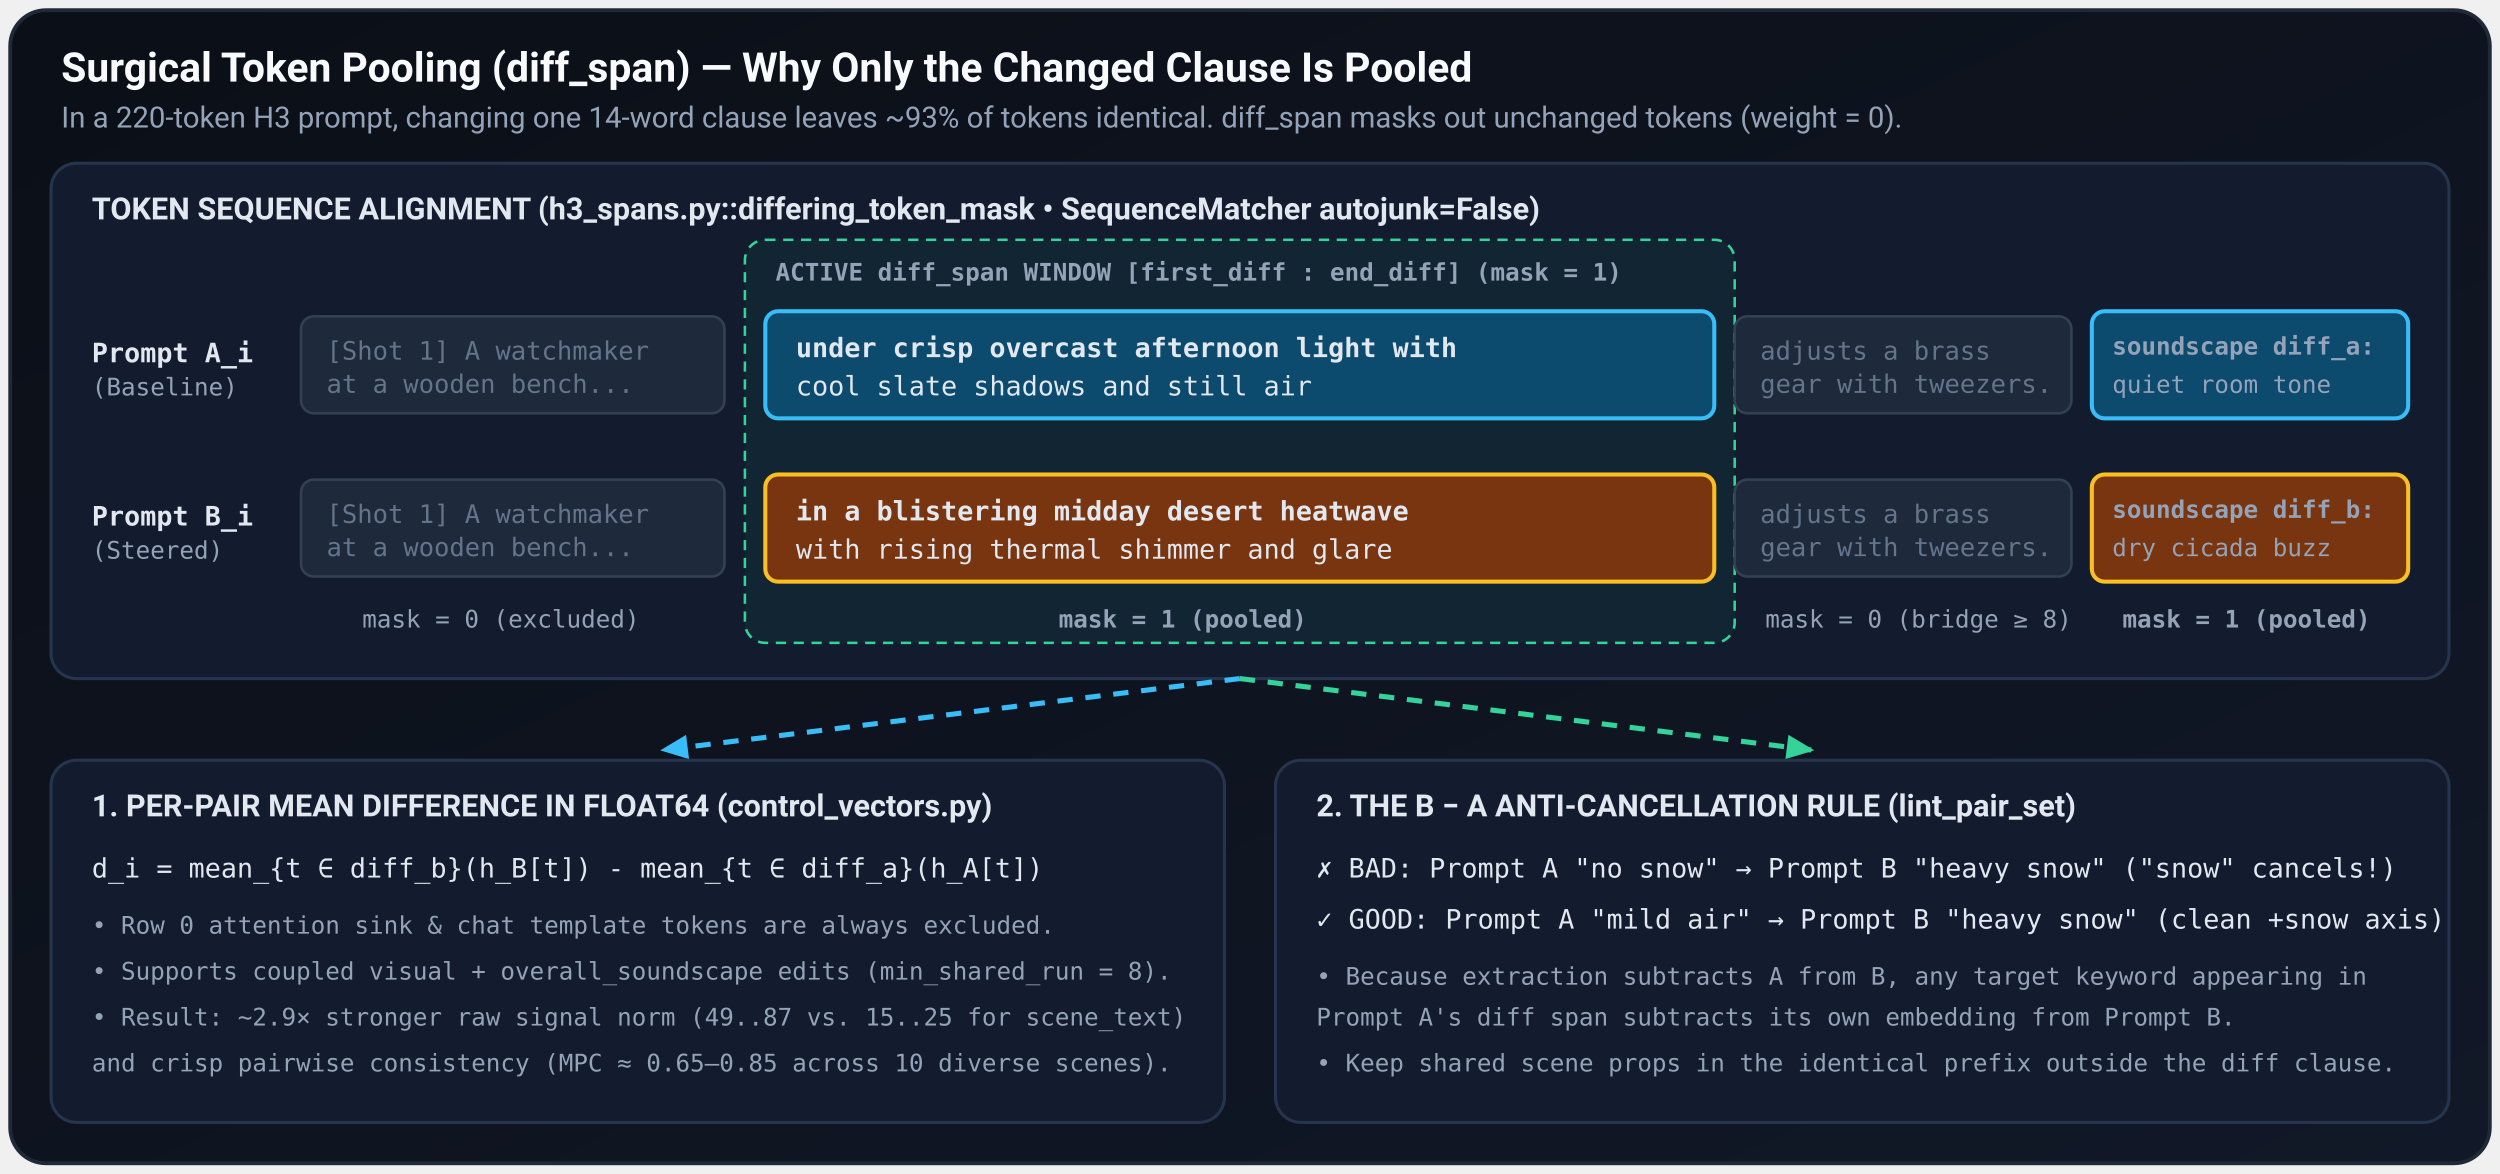
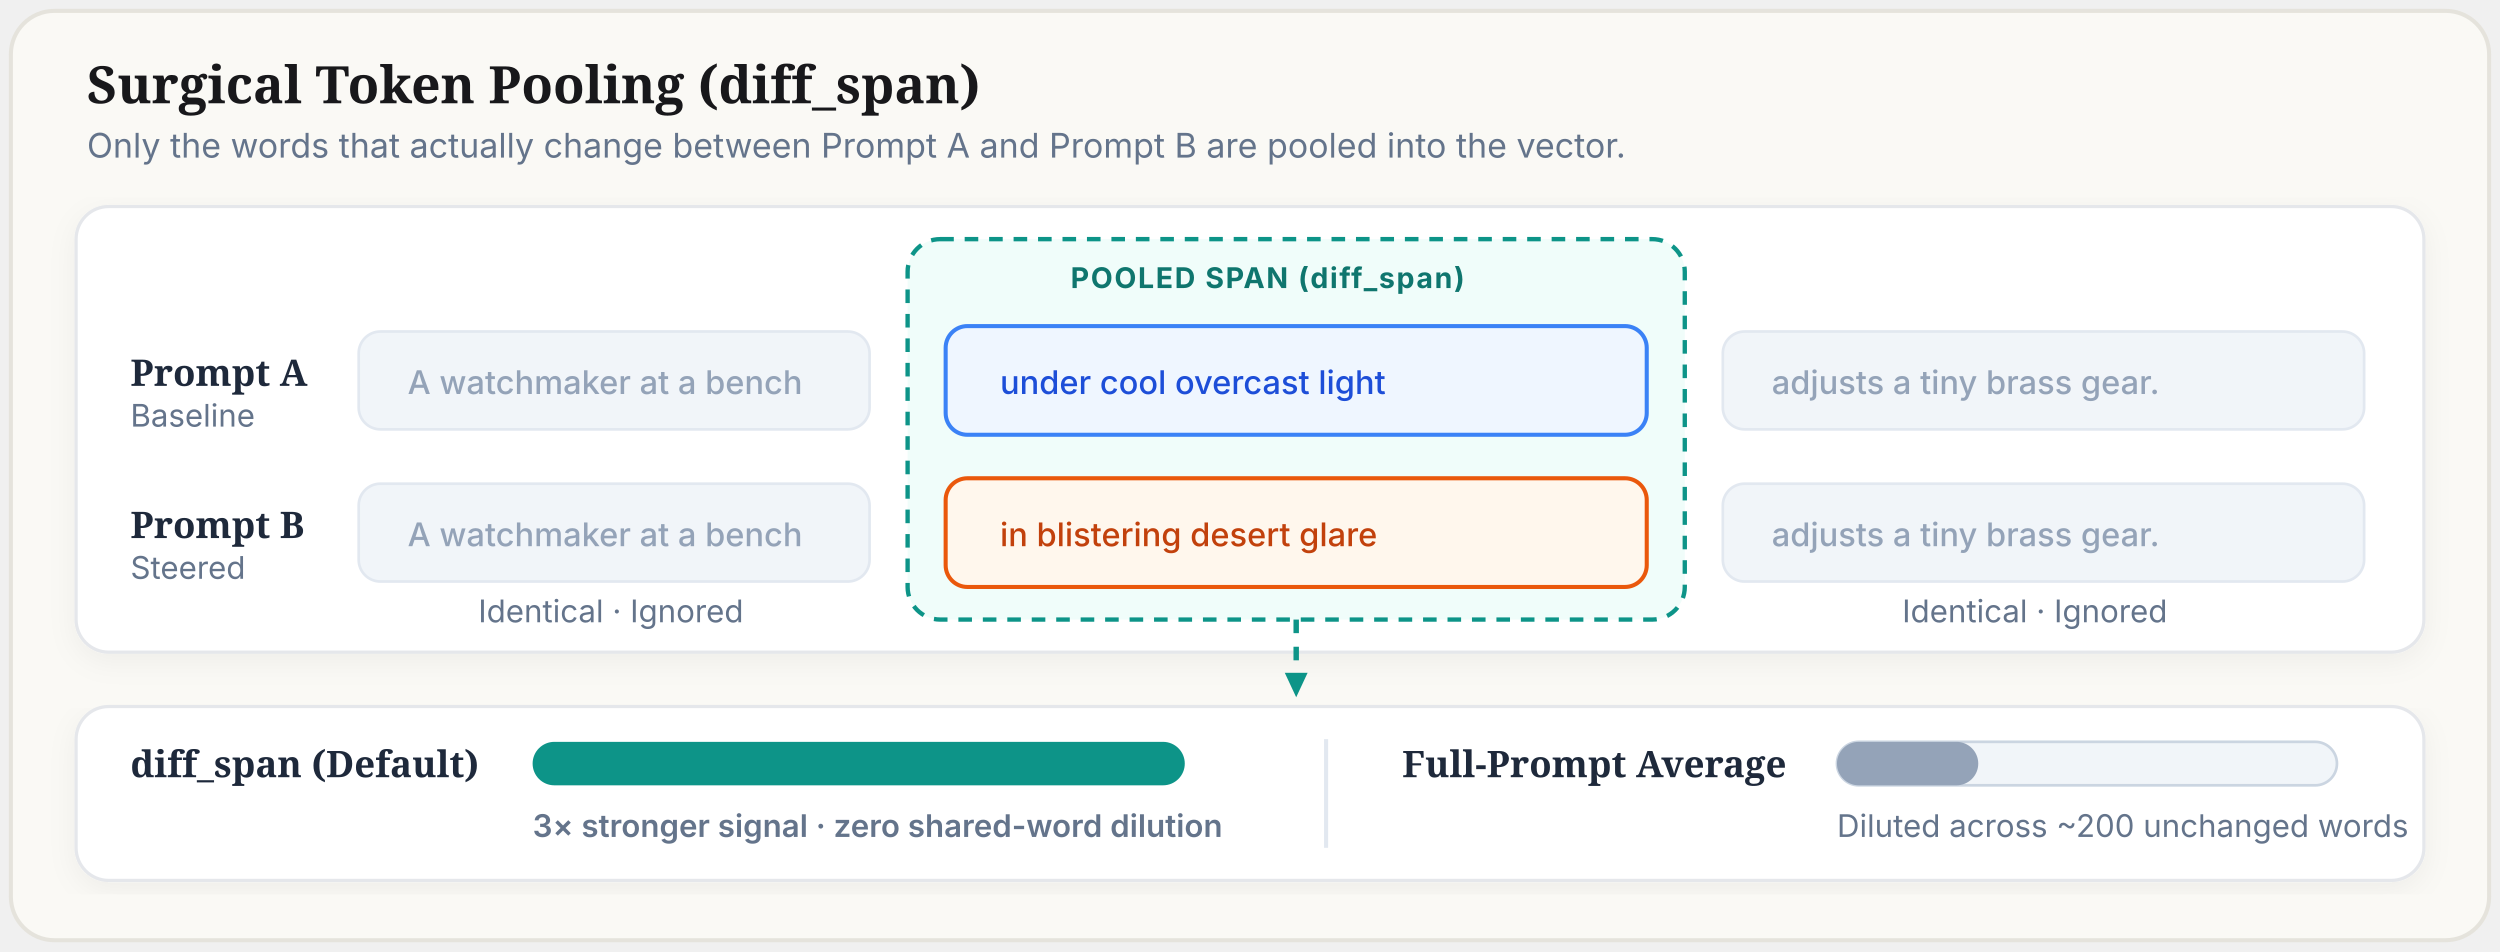
- <svg xmlns="http://www.w3.org/2000/svg" viewBox="0 0 980 460" width="100%" height="100%" role="img" aria-label="Animated explainer of diff_span token pooling vs full-prompt dilution">
+ <svg xmlns="http://www.w3.org/2000/svg" viewBox="0 0 920 350" width="100%" height="100%" role="img" aria-label="Visual explainer of surgical diff_span token pooling">
  <defs>
-     <linearGradient id="bgGrad2" x1="0%" y1="0%" x2="100%" y2="100%">
-       <stop offset="0%" stop-color="#0b0f17" />
-       <stop offset="100%" stop-color="#111827" />
-     </linearGradient>
-     <marker id="arrBlue2" viewBox="0 0 10 10" refX="8" refY="5" markerWidth="6" markerHeight="6" orient="auto-start-reverse">
-       <path d="M 0 1 L 9 5 L 0 9 z" fill="#38bdf8" />
-     </marker>
-     <marker id="arrAmber2" viewBox="0 0 10 10" refX="8" refY="5" markerWidth="6" markerHeight="6" orient="auto-start-reverse">
-       <path d="M 0 1 L 9 5 L 0 9 z" fill="#fbbf24" />
-     </marker>
-     <marker id="arrGreen2" viewBox="0 0 10 10" refX="8" refY="5" markerWidth="6" markerHeight="6" orient="auto-start-reverse">
-       <path d="M 0 1 L 9 5 L 0 9 z" fill="#34d399" />
+     <filter id="cardShadow2" x="-4%" y="-4%" width="108%" height="112%">
+       <feDropShadow dx="0" dy="3" stdDeviation="5" flood-color="#0f172a" flood-opacity="0.05" />
+     </filter>
+     <marker id="arrTeal2" viewBox="0 0 10 10" refX="8" refY="5" markerWidth="6" markerHeight="6" orient="auto-start-reverse">
+       <path d="M 1 1.5 L 8.5 5 L 1 8.5 z" fill="#0d9488" />
    </marker>
  </defs>
  <style>
-     .bg { fill: url(#bgGrad2); rx: 14px; stroke: #1f2937; stroke-width: 1.5; }
-     .panel { fill: #131c2e; stroke: #26354d; stroke-width: 1.2; rx: 10px; }
-     .title { font-family: -apple-system, BlinkMacSystemFont, "Segoe UI", Roboto, sans-serif; font-size: 16px; font-weight: 700; fill: #f8fafc; }
-     .subtitle { font-family: -apple-system, BlinkMacSystemFont, "Segoe UI", Roboto, sans-serif; font-size: 11.5px; fill: #94a3b8; }
-     .sec-hdr { font-family: -apple-system, BlinkMacSystemFont, "Segoe UI", Roboto, sans-serif; font-size: 12px; font-weight: 700; fill: #e2e8f0; }
-     .mono { font-family: "JetBrains Mono", "Fira Code", ui-monospace, SFMono-Regular, monospace; font-size: 10.5px; fill: #e2e8f0; }
-     .mono-sm { font-family: "JetBrains Mono", "Fira Code", ui-monospace, SFMono-Regular, monospace; font-size: 9.5px; fill: #94a3b8; }
+     .canvas { fill: #faf9f5; stroke: #e5e3dc; stroke-width: 1.5; rx: 16px; }
+     .card { fill: #ffffff; stroke: #e5e7eb; stroke-width: 1.2; rx: 12px; filter: url(#cardShadow2); }
+     .heading { font-family: Georgia, "Newsreader", "Charter", serif; font-size: 19px; font-weight: 600; fill: #18181b; }
+     .subhead { font-family: "Plus Jakarta Sans", -apple-system, BlinkMacSystemFont, "Segoe UI", sans-serif; font-size: 12.5px; fill: #64748b; }
+     .row-lbl { font-family: Georgia, "Newsreader", "Charter", serif; font-size: 13.5px; font-weight: 600; fill: #1e293b; }
+     .pill-txt { font-family: "Plus Jakarta Sans", -apple-system, BlinkMacSystemFont, "Segoe UI", sans-serif; font-size: 12px; font-weight: 500; }
+     .caption { font-family: "Plus Jakarta Sans", -apple-system, BlinkMacSystemFont, "Segoe UI", sans-serif; font-size: 11.5px; fill: #64748b; }
+     .tag { font-family: "Plus Jakarta Sans", -apple-system, BlinkMacSystemFont, "Segoe UI", sans-serif; font-size: 10.5px; font-weight: 700; letter-spacing: 0.6px; }

-     .shared-tok {
-       fill: #1e293b;
-       stroke: #334155;
-       stroke-width: 1;
-       rx: 5px;
-       animation: dimShared 4s ease-in-out infinite;
+     .same-pill {
+       fill: #f1f5f9;
+       stroke: #e2e8f0;
+       rx: 8px;
+       animation: dimUnchanged 4.2s ease-in-out infinite;
    }
-     .shared-txt {
-       font-family: "JetBrains Mono", "Fira Code", ui-monospace, monospace;
-       font-size: 10px;
-       fill: #64748b;
-       animation: dimShared 4s ease-in-out infinite;
+     .same-txt {
+       fill: #94a3b8;
+       animation: dimUnchanged 4.2s ease-in-out infinite;
    }
-     .diff-a-tok {
-       fill: #0c4a6e;
-       stroke: #38bdf8;
+     .spotlight-box {
+       fill: #f0fdfa;
+       stroke: #0d9488;
      stroke-width: 1.6;
-       rx: 5px;
-       animation: pulseDiffA 4s ease-in-out infinite;
+       stroke-dasharray: 5 4;
+       rx: 12px;
+       animation: spotPulse 4.2s ease-in-out infinite;
    }
-     .diff-b-tok {
-       fill: #78350f;
-       stroke: #fbbf24;
-       stroke-width: 1.6;
-       rx: 5px;
-       animation: pulseDiffB 4s ease-in-out infinite;
-     }
-     .flow-dash {
-       stroke-dasharray: 6 5;
-       animation: dashMove 1.6s linear infinite;
-     }
-     .scan-bar {
-       animation: scanSweep 4s ease-in-out infinite;
+     .flow-line {
+       stroke-dasharray: 5 5;
+       animation: flowDown 1.6s linear infinite;
    }

-     @keyframes dimShared {
+     @keyframes dimUnchanged {
      0%, 20% { opacity: 0.85; }
-       45%, 85% { opacity: 0.28; }
+       45%, 85% { opacity: 0.32; }
      100% { opacity: 0.85; }
    }
-     @keyframes pulseDiffA {
-       0%, 20% { fill-opacity: 0.55; stroke-width: 1.2; }
-       45%, 85% { fill-opacity: 0.95; stroke-width: 2.2; }
-       100% { fill-opacity: 0.55; stroke-width: 1.2; }
+     @keyframes spotPulse {
+       0%, 20% { fill-opacity: 0.35; stroke-opacity: 0.5; }
+       45%, 85% { fill-opacity: 0.85; stroke-opacity: 1; }
+       100% { fill-opacity: 0.35; stroke-opacity: 0.5; }
    }
-     @keyframes pulseDiffB {
-       0%, 20% { fill-opacity: 0.55; stroke-width: 1.2; }
-       45%, 85% { fill-opacity: 0.95; stroke-width: 2.2; }
-       100% { fill-opacity: 0.55; stroke-width: 1.2; }
-     }
-     @keyframes dashMove {
-       from { stroke-dashoffset: 22; }
+     @keyframes flowDown {
+       from { stroke-dashoffset: 20; }
      to { stroke-dashoffset: 0; }
    }
-     @keyframes scanSweep {
-       0%, 20% { opacity: 0.2; }
-       50%, 80% { opacity: 1; }
-       100% { opacity: 0.2; }
-     }
    @media (prefers-reduced-motion: reduce) {
-       .shared-tok, .shared-txt, .diff-a-tok, .diff-b-tok, .flow-dash, .scan-bar { animation: none; }
+       .same-pill, .same-txt, .spotlight-box, .flow-line { animation: none; }
    }
  </style>
-   <rect x="4" y="4" width="972" height="452" class="bg" />
-   <text x="24" y="32" class="title">Surgical Token Pooling (diff_span) — Why Only the Changed Clause Is Pooled</text>
-   <text x="24" y="50" class="subtitle">In a 220-token H3 prompt, changing one 14-word clause leaves ~93% of tokens identical. diff_span masks out unchanged tokens (weight = 0).</text>
-   <rect x="20" y="64" width="940" height="202" class="panel" />
-   <text x="36" y="86" class="sec-hdr">TOKEN SEQUENCE ALIGNMENT (h3_spans.py::differing_token_mask • SequenceMatcher autojunk=False)</text>
-   <rect x="292" y="94" width="388" height="158" rx="8" fill="#10b981" fill-opacity="0.06" stroke="#34d399" stroke-dasharray="4 3" class="scan-bar" />
-   <text x="304" y="110" class="mono-sm" fill="#34d399" font-weight="700">ACTIVE diff_span WINDOW [first_diff : end_diff] (mask = 1)</text>
-   <text x="36" y="142" class="mono" fill="#7dd3fc" font-weight="700">Prompt A_i</text>
-   <text x="36" y="155" class="mono-sm">(Baseline)</text>
-   <rect x="118" y="124" width="166" height="38" class="shared-tok" />
-   <text x="128" y="141" class="shared-txt">[Shot 1] A watchmaker</text>
-   <text x="128" y="154" class="shared-txt">at a wooden bench...</text>
-   <rect x="300" y="122" width="372" height="42" class="diff-a-tok" />
-   <text x="312" y="140" class="mono" fill="#e0f2fe" font-weight="700">under crisp overcast afternoon light with</text>
-   <text x="312" y="155" class="mono" fill="#7dd3fc">cool slate shadows and still air</text>
-   <rect x="680" y="124" width="132" height="38" class="shared-tok" />
-   <text x="690" y="141" class="shared-txt">adjusts a brass</text>
-   <text x="690" y="154" class="shared-txt">gear with tweezers.</text>
-   <rect x="820" y="122" width="124" height="42" class="diff-a-tok" />
-   <text x="828" y="139" class="mono-sm" fill="#7dd3fc" font-weight="700">soundscape diff_a:</text>
-   <text x="828" y="154" class="mono-sm" fill="#e0f2fe">quiet room tone</text>
-   <text x="36" y="206" class="mono" fill="#fcd34d" font-weight="700">Prompt B_i</text>
-   <text x="36" y="219" class="mono-sm">(Steered)</text>
-   <rect x="118" y="188" width="166" height="38" class="shared-tok" />
-   <text x="128" y="205" class="shared-txt">[Shot 1] A watchmaker</text>
-   <text x="128" y="218" class="shared-txt">at a wooden bench...</text>
-   <rect x="300" y="186" width="372" height="42" class="diff-b-tok" />
-   <text x="312" y="204" class="mono" fill="#fef3c7" font-weight="700">in a blistering midday desert heatwave</text>
-   <text x="312" y="219" class="mono" fill="#fbbf24">with rising thermal shimmer and glare</text>
-   <rect x="680" y="188" width="132" height="38" class="shared-tok" />
-   <text x="690" y="205" class="shared-txt">adjusts a brass</text>
-   <text x="690" y="218" class="shared-txt">gear with tweezers.</text>
-   <rect x="820" y="186" width="124" height="42" class="diff-b-tok" />
-   <text x="828" y="203" class="mono-sm" fill="#fcd34d" font-weight="700">soundscape diff_b:</text>
-   <text x="828" y="218" class="mono-sm" fill="#fef3c7">dry cicada buzz</text>
-   <text x="142" y="246" class="mono-sm" fill="#64748b">mask = 0 (excluded)</text>
-   <text x="415" y="246" class="mono-sm" fill="#34d399" font-weight="700">mask = 1 (pooled)</text>
-   <text x="692" y="246" class="mono-sm" fill="#64748b">mask = 0 (bridge ≥ 8)</text>
-   <text x="832" y="246" class="mono-sm" fill="#34d399" font-weight="700">mask = 1 (pooled)</text>
-   <line x1="486" y1="266" x2="260" y2="294" stroke="#38bdf8" stroke-width="2" class="flow-dash" marker-end="url(#arrBlue2)" />
-   <line x1="486" y1="266" x2="710" y2="294" stroke="#34d399" stroke-width="2" class="flow-dash" marker-end="url(#arrGreen2)" />
-   <rect x="20" y="298" width="460" height="142" class="panel" />
-   <text x="36" y="320" class="sec-hdr" fill="#7dd3fc">1. PER-PAIR MEAN DIFFERENCE IN FLOAT64 (control_vectors.py)</text>
-   <text x="36" y="344" class="mono" fill="#fde68a">d_i = mean_{t ∈ diff_b}(h_B[t]) - mean_{t ∈ diff_a}(h_A[t])</text>
-   <text x="36" y="366" class="mono-sm" fill="#cbd5e1">• Row 0 attention sink &amp; chat template tokens are always excluded.</text>
-   <text x="36" y="384" class="mono-sm" fill="#cbd5e1">• Supports coupled visual + overall_soundscape edits (min_shared_run = 8).</text>
-   <text x="36" y="402" class="mono-sm" fill="#6ee7b7">• Result: ~2.9× stronger raw signal norm (49..87 vs. 15..25 for scene_text)</text>
-   <text x="36" y="420" class="mono-sm" fill="#6ee7b7">  and crisp pairwise consistency (MPC ≈ 0.65–0.85 across 10 diverse scenes).</text>
-   <rect x="500" y="298" width="460" height="142" class="panel" />
-   <text x="516" y="320" class="sec-hdr" fill="#fcd34d">2. THE B − A ANTI-CANCELLATION RULE (lint_pair_set)</text>
-   <text x="516" y="344" class="mono" fill="#fca5a5">✗ BAD:  Prompt A "no snow"   → Prompt B "heavy snow"   ("snow" cancels!)</text>
-   <text x="516" y="364" class="mono" fill="#6ee7b7">✓ GOOD: Prompt A "mild air"  → Prompt B "heavy snow"   (clean +snow axis)</text>
-   <text x="516" y="386" class="mono-sm" fill="#cbd5e1">• Because extraction subtracts A from B, any target keyword appearing in</text>
-   <text x="516" y="402" class="mono-sm" fill="#cbd5e1">  Prompt A's diff span subtracts its own embedding from Prompt B.</text>
-   <text x="516" y="420" class="mono-sm" fill="#fcd34d">• Keep shared scene props in the identical prefix outside the diff clause.</text>
+   <rect x="4" y="4" width="912" height="342" class="canvas" />
+   <text x="32" y="38" class="heading">Surgical Token Pooling (diff_span)</text>
+   <text x="32" y="58" class="subhead">Only the words that actually change between Prompt A and Prompt B are pooled into the vector.</text>
+   <rect x="28" y="76" width="864" height="164" class="card" />
+   <rect x="334" y="88" width="286" height="140" class="spotlight-box" />
+   <text x="394" y="106" class="tag" fill="#0f766e">POOLED SPAN (diff_span)</text>
+   <text x="48" y="142" class="row-lbl">Prompt A</text>
+   <text x="48" y="157" class="caption" font-size="10.5">Baseline</text>
+   <rect x="132" y="122" width="188" height="36" class="same-pill" />
+   <text x="150" y="145" class="pill-txt same-txt">A watchmaker at a bench</text>
+   <rect x="348" y="120" width="258" height="40" rx="8" fill="#eff6ff" stroke="#3b82f6" stroke-width="1.5" />
+   <text x="368" y="145" class="pill-txt" fill="#1d4ed8" font-weight="600">under cool overcast light</text>
+   <rect x="634" y="122" width="236" height="36" class="same-pill" />
+   <text x="652" y="145" class="pill-txt same-txt">adjusts a tiny brass gear.</text>
+   <text x="48" y="198" class="row-lbl">Prompt B</text>
+   <text x="48" y="213" class="caption" font-size="10.5">Steered</text>
+   <rect x="132" y="178" width="188" height="36" class="same-pill" />
+   <text x="150" y="201" class="pill-txt same-txt">A watchmaker at a bench</text>
+   <rect x="348" y="176" width="258" height="40" rx="8" fill="#fff7ed" stroke="#ea580c" stroke-width="1.5" />
+   <text x="368" y="201" class="pill-txt" fill="#c2410c" font-weight="600">in blistering desert glare</text>
+   <rect x="634" y="178" width="236" height="36" class="same-pill" />
+   <text x="652" y="201" class="pill-txt same-txt">adjusts a tiny brass gear.</text>
+   <text x="176" y="229" class="caption" font-size="10.5">Identical · Ignored</text>
+   <text x="700" y="229" class="caption" font-size="10.5">Identical · Ignored</text>
+   <line x1="477" y1="228" x2="477" y2="256" stroke="#0d9488" stroke-width="2" class="flow-line" marker-end="url(#arrTeal2)" />
+   <rect x="28" y="260" width="864" height="64" class="card" />
+   <text x="48" y="286" class="row-lbl" fill="#0f766e">diff_span (Default)</text>
+   <rect x="196" y="273" width="240" height="16" rx="8" fill="#0d9488" />
+   <text x="196" y="308" class="caption" fill="#0f766e" font-weight="600">3× stronger signal · zero shared-word dilution</text>
+   <line x1="488" y1="272" x2="488" y2="312" stroke="#e2e8f0" stroke-width="1.5" />
+   <text x="516" y="286" class="row-lbl" fill="#64748b">Full-Prompt Average</text>
+   <rect x="676" y="273" width="184" height="16" rx="8" fill="#f1f5f9" stroke="#cbd5e1" />
+   <rect x="676" y="273" width="52" height="16" rx="8" fill="#94a3b8" />
+   <text x="676" y="308" class="caption">Diluted across ~200 unchanged words</text>
</svg>
